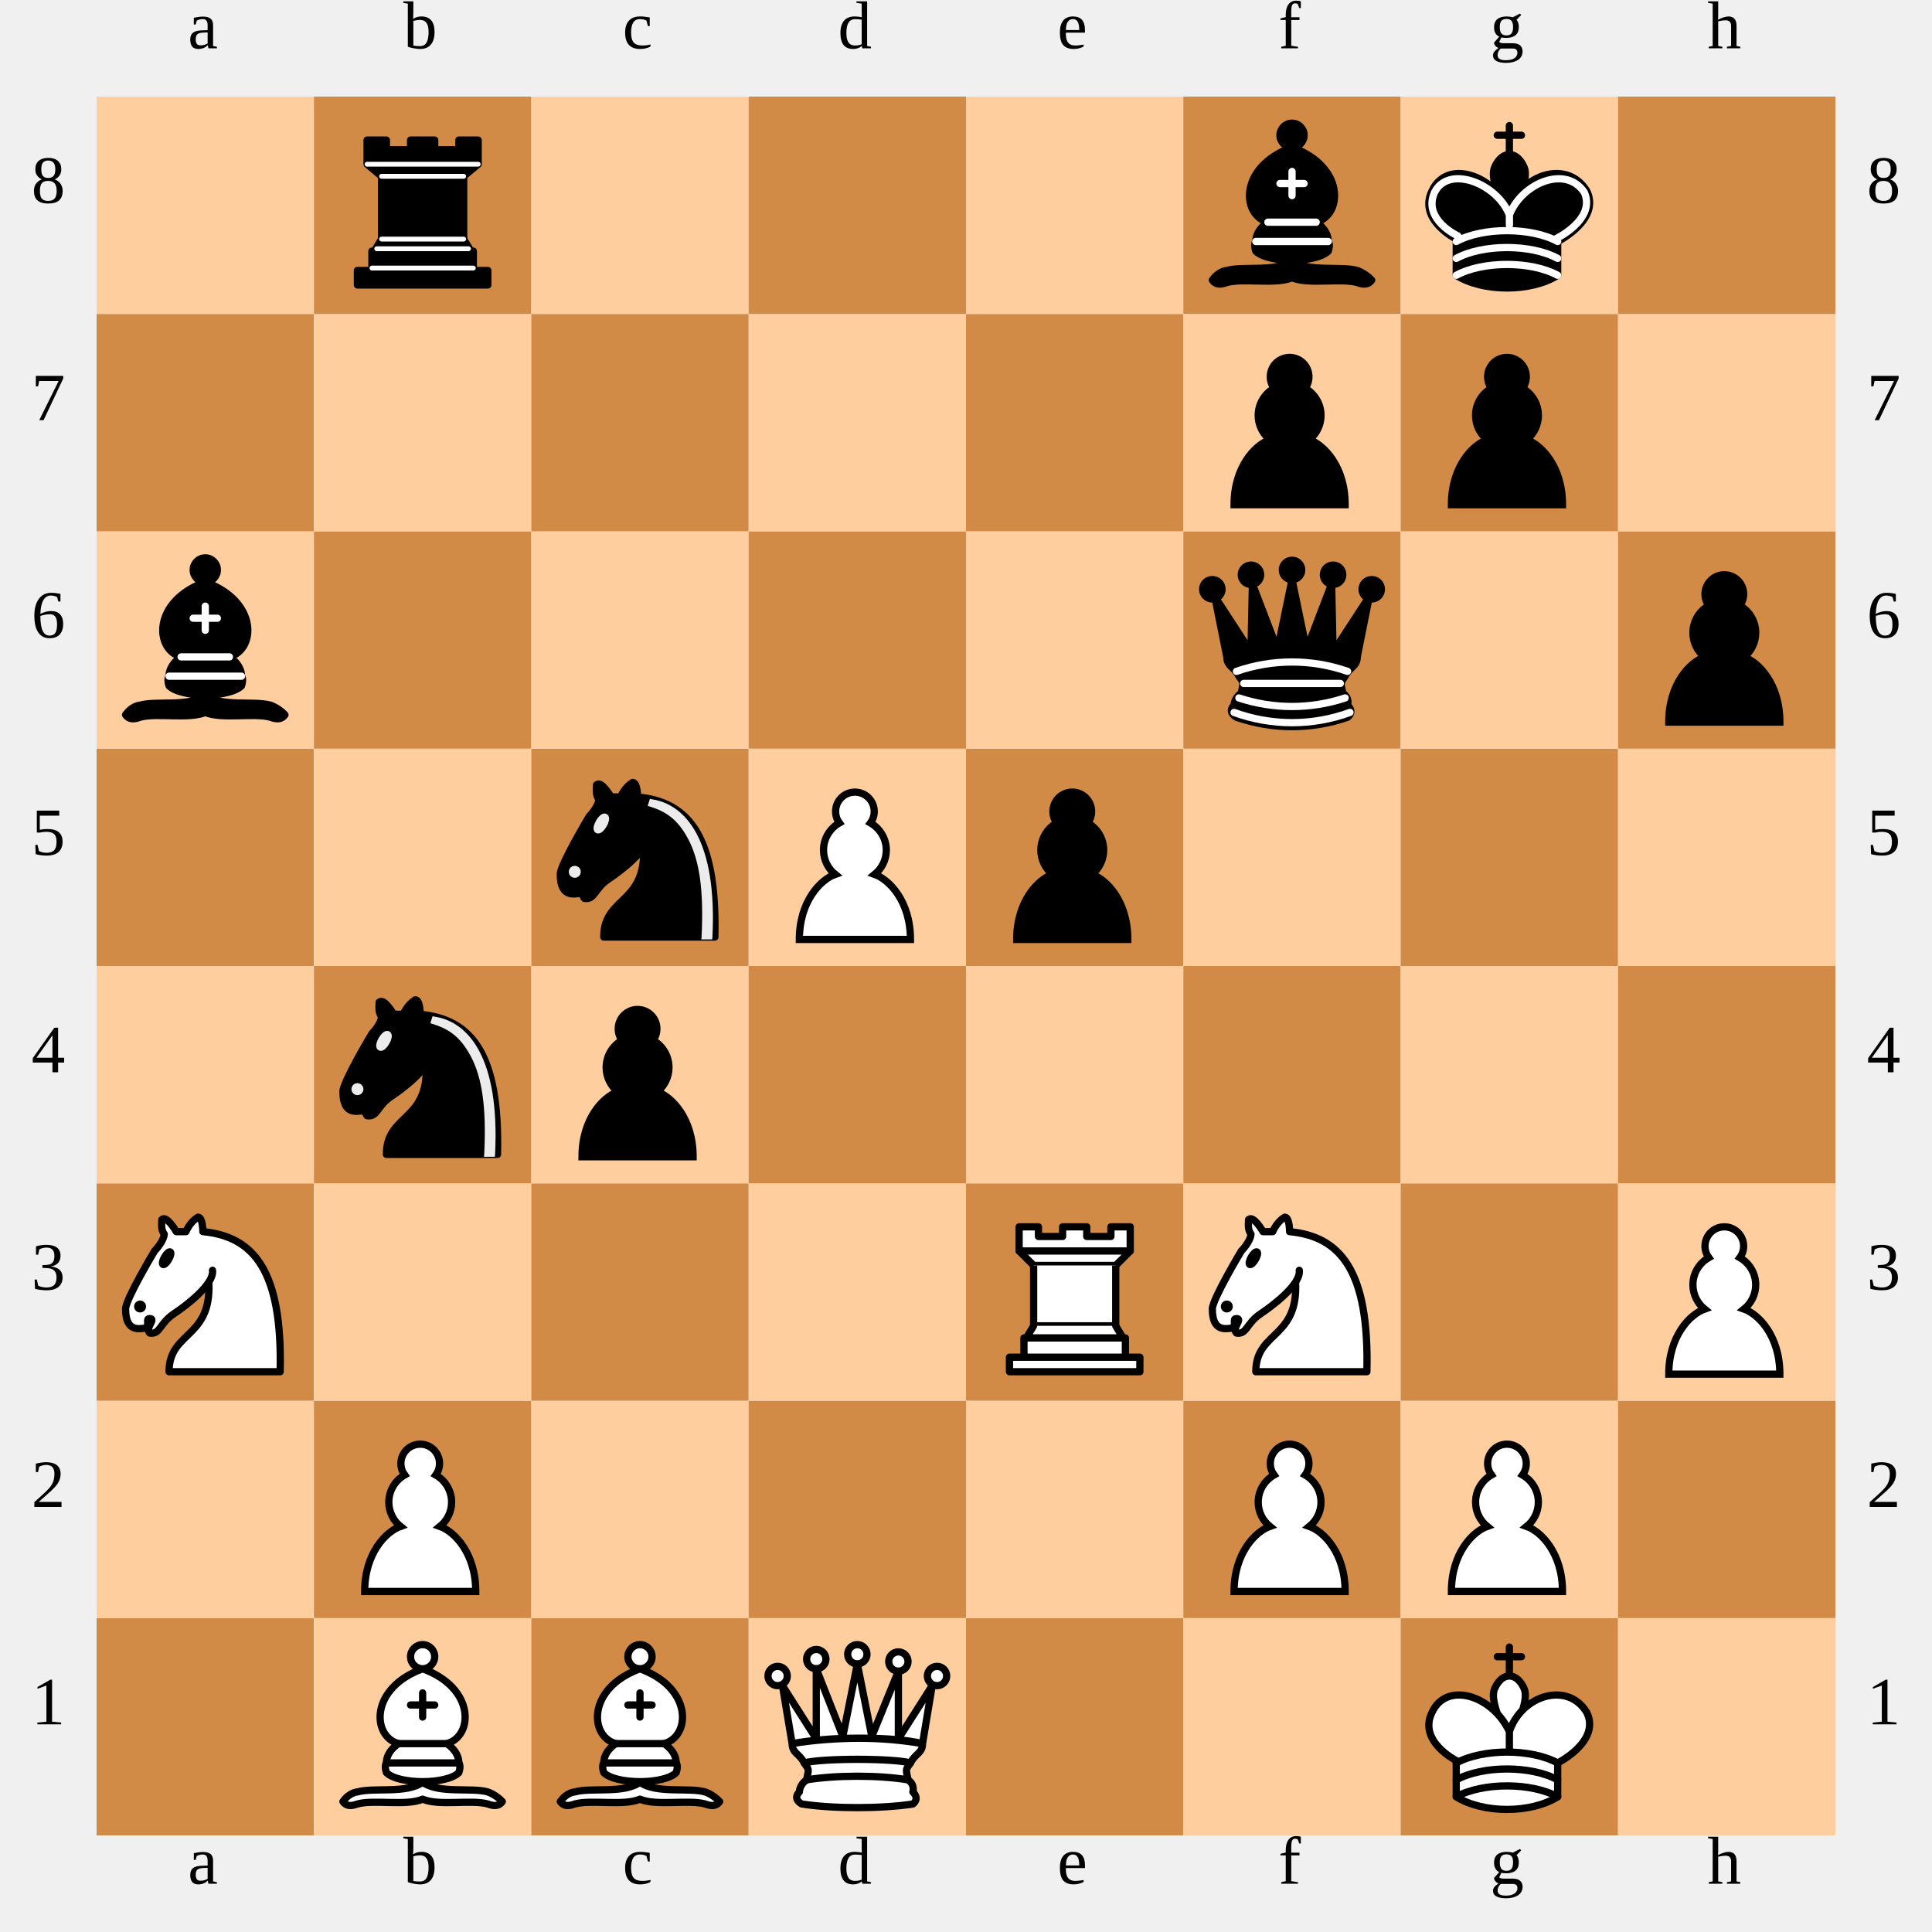
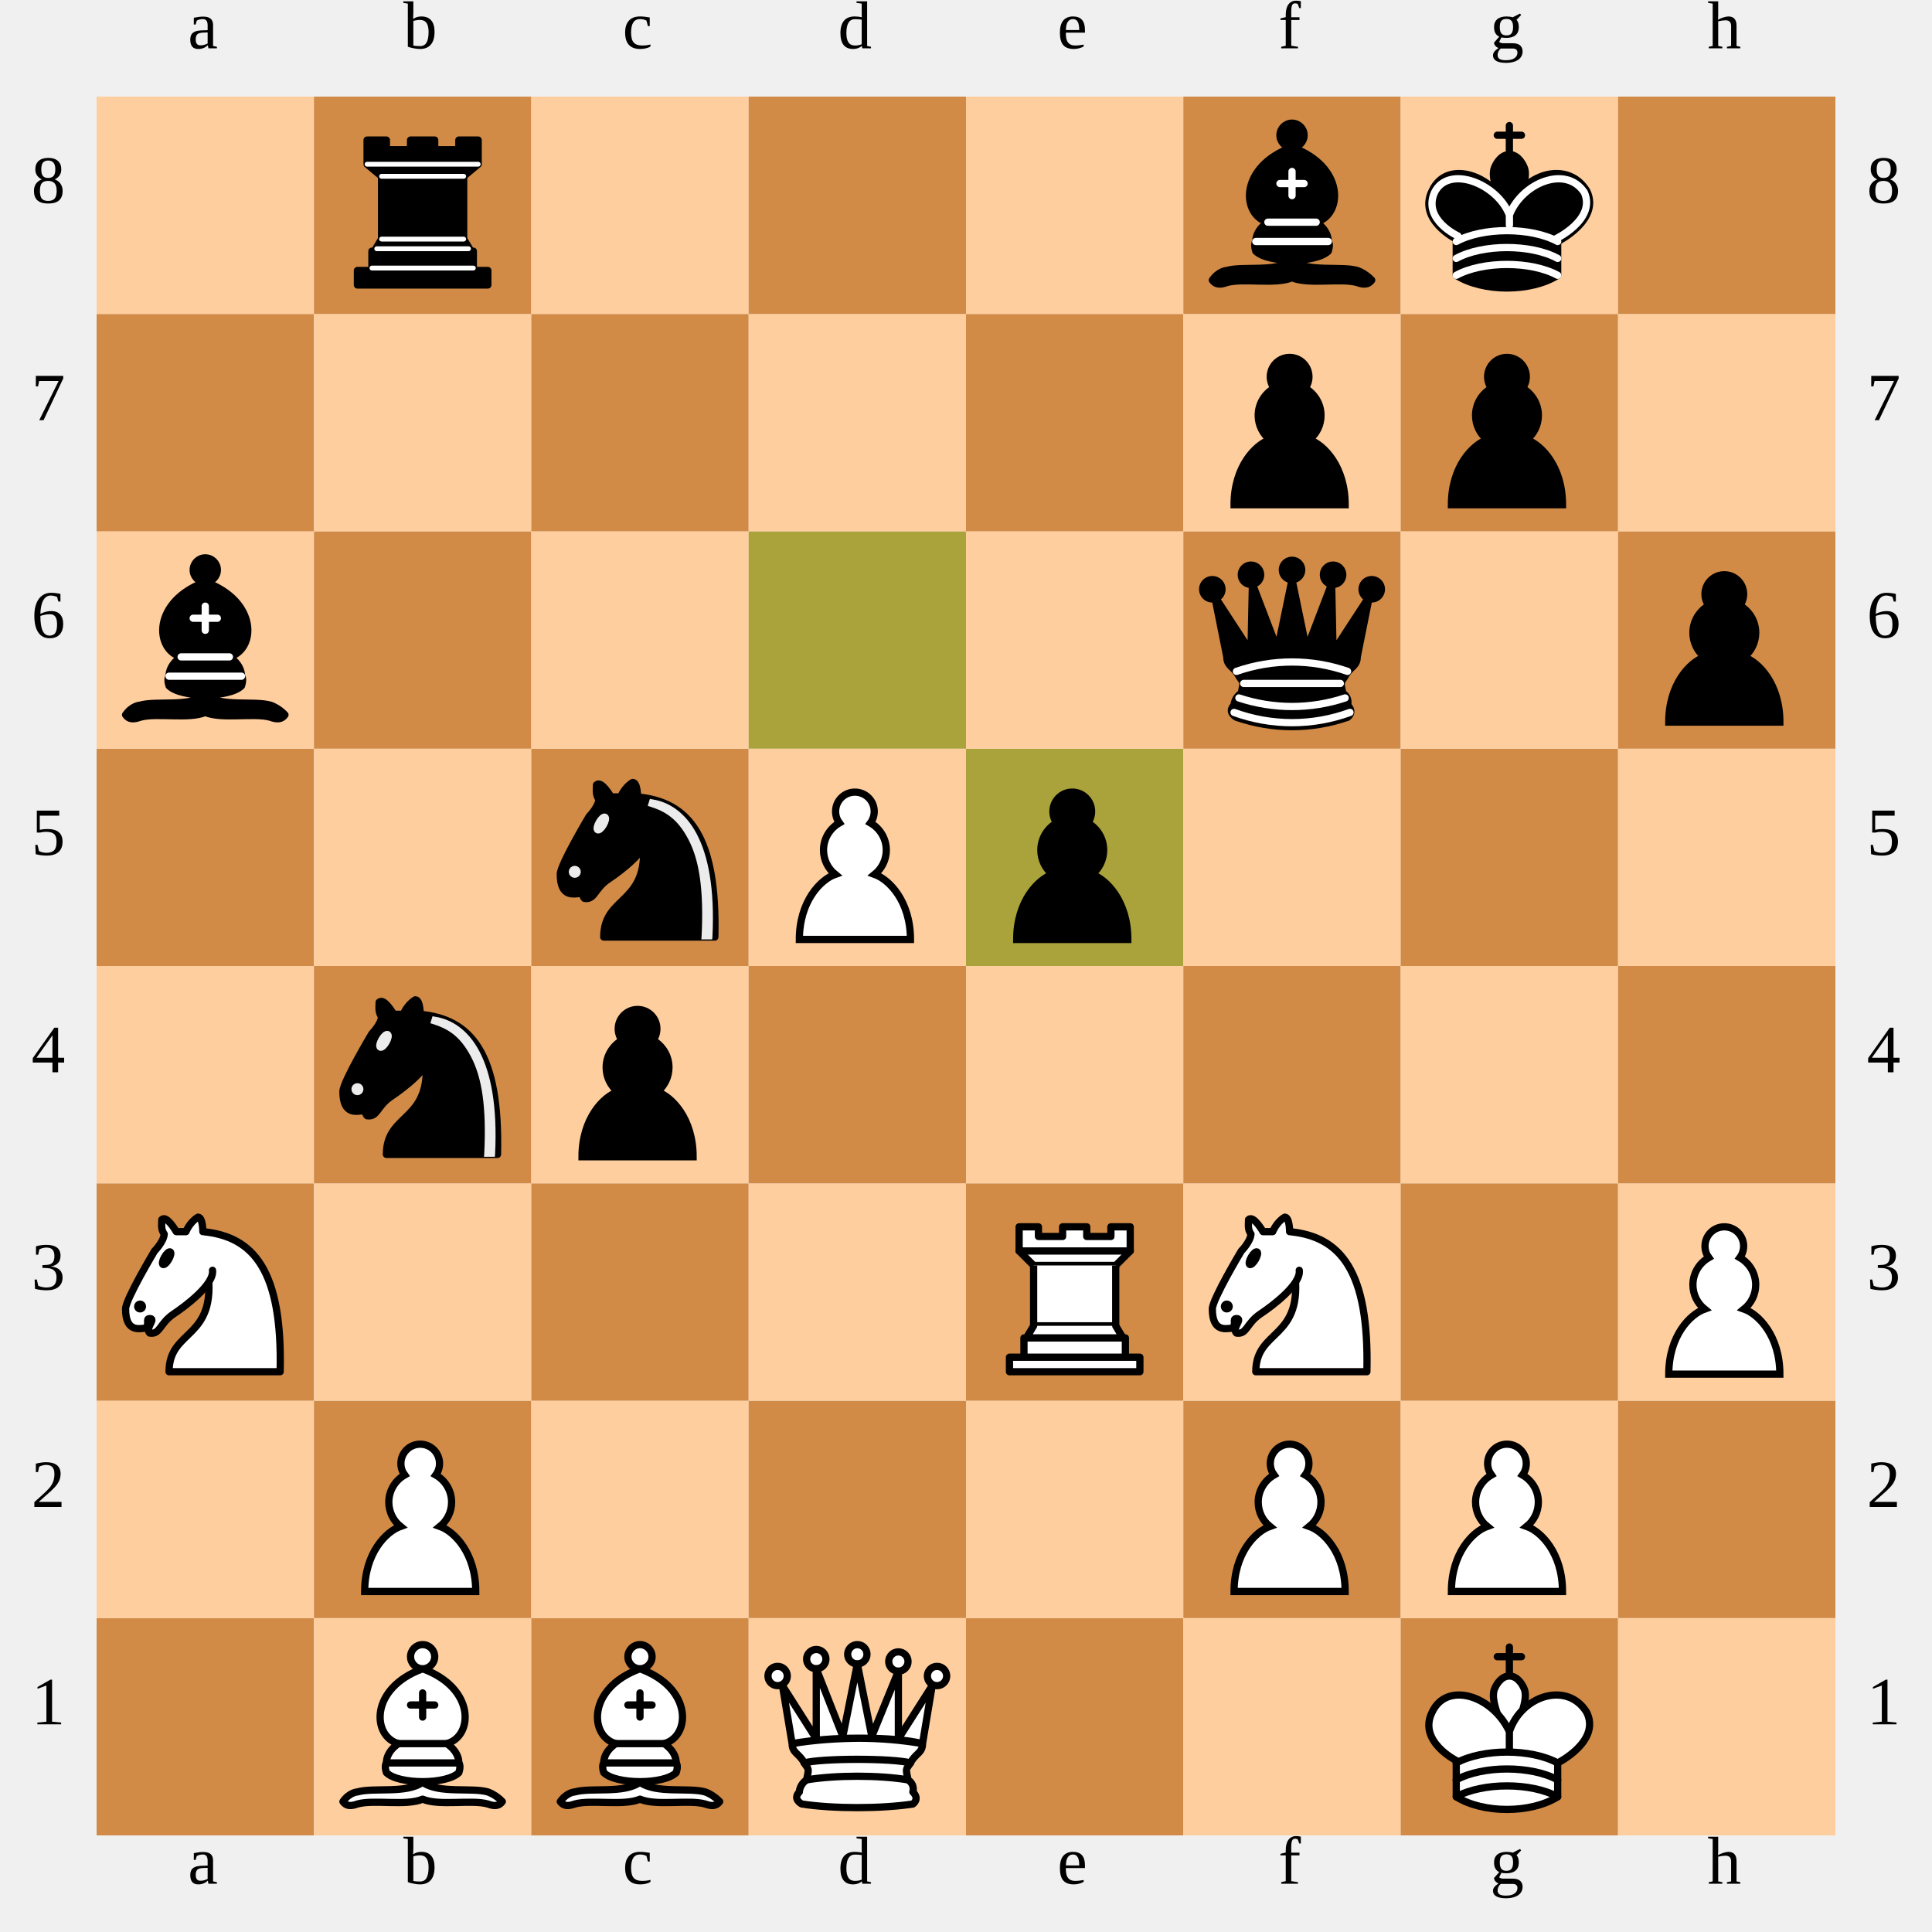
<svg xmlns="http://www.w3.org/2000/svg" xmlns:xlink="http://www.w3.org/1999/xlink" height="400" version="1.1" viewBox="0 0 400 400" width="400">
  <defs>
    <g class="white pawn" id="white-pawn">
      <path d="M22 9c-2.21 0-4 1.79-4 4 0 .89.29 1.71.78 2.38-1.95 1.12-3.28 3.21-3.28 5.62 0 2.03.94 3.84 2.41 5.03-3 1.06-7.41 5.55-7.41 13.47h23c0-7.92-4.41-12.41-7.41-13.47 1.47-1.19 2.41-3 2.41-5.03 0-2.41-1.33-4.5-3.28-5.62.49-.67.78-1.49.78-2.38 0-2.21-1.79-4-4-4z" fill="#fff" stroke="#000" stroke-linecap="round" stroke-width="1.5" />
    </g>
    <g class="white knight" fill="none" fill-rule="evenodd" id="white-knight" stroke="#000" stroke-linecap="round" stroke-linejoin="round" stroke-width="1.5">
      <path d="M 22,10 C 32.5,11 38.5,18 38,39 L 15,39 C 15,30 25,32.5 23,18" style="fill:#ffffff; stroke:#000000;" />
      <path d="M 24,18 C 24.38,20.91 18.45,25.37 16,27 C 13,29 13.18,31.34 11,31 C 9.958,30.06 12.41,27.96 11,28 C 10,28 11.19,29.23 10,30 C 9,30 5.997,31 6,26 C 6,24 12,14 12,14 C 12,14 13.89,12.1 14,10.5 C 13.27,9.506 13.5,8.5 13.5,7.5 C 14.5,6.5 16.5,10 16.5,10 L 18.5,10 C 18.5,10 19.28,8.008 21,7 C 22,7 22,10 22,10" style="fill:#ffffff; stroke:#000000;" />
      <path d="M 9.5 25.5 A 0.5 0.5 0 1 1 8.5,25.5 A 0.5 0.5 0 1 1 9.5 25.5 z" style="fill:#000000; stroke:#000000;" />
      <path d="M 15 15.5 A 0.5 1.5 0 1 1 14,15.5 A 0.5 1.5 0 1 1 15 15.5 z" style="fill:#000000; stroke:#000000;" transform="matrix(0.866,0.5,-0.5,0.866,9.693,-5.173)" />
    </g>
    <g class="white bishop" fill="none" fill-rule="evenodd" id="white-bishop" stroke="#000" stroke-linecap="round" stroke-linejoin="round" stroke-width="1.5">
      <g fill="#fff" stroke-linecap="butt">
        <path d="M9 36c3.39-.97 10.11.43 13.5-2 3.39 2.43 10.11 1.03 13.5 2 0 0 1.65.54 3 2-.68.97-1.65.99-3 .5-3.39-.97-10.11.46-13.5-1-3.39 1.46-10.11.03-13.5 1-1.354.49-2.323.47-3-.5 1.354-1.94 3-2 3-2zM15 32c2.5 2.5 12.5 2.5 15 0 .5-1.5 0-2 0-2 0-2.5-2.5-4-2.5-4 5.5-1.5 6-11.5-5-15.5-11 4-10.5 14-5 15.5 0 0-2.5 1.5-2.5 4 0 0-.5.5 0 2zM25 8a2.5 2.5 0 1 1-5 0 2.5 2.5 0 1 1 5 0z" />
      </g>
      <path d="M17.5 26h10M15 30h15m-7.5-14.5v5M20 18h5" stroke-linejoin="miter" />
    </g>
    <g class="white rook" fill="#fff" fill-rule="evenodd" id="white-rook" stroke="#000" stroke-linecap="round" stroke-linejoin="round" stroke-width="1.5">
      <path d="M9 39h27v-3H9v3zM12 36v-4h21v4H12zM11 14V9h4v2h5V9h5v2h5V9h4v5" stroke-linecap="butt" />
      <path d="M34 14l-3 3H14l-3-3" />
      <path d="M31 17v12.5H14V17" stroke-linecap="butt" stroke-linejoin="miter" />
      <path d="M31 29.5l1.5 2.5h-20l1.5-2.5" />
      <path d="M11 14h23" fill="none" stroke-linejoin="miter" />
    </g>
    <g class="white queen" fill="#fff" fill-rule="evenodd" id="white-queen" stroke="#000" stroke-linecap="round" stroke-linejoin="round" stroke-width="1.5">
      <path d="M8 12a2 2 0 1 1-4 0 2 2 0 1 1 4 0zM24.5 7.5a2 2 0 1 1-4 0 2 2 0 1 1 4 0zM41 12a2 2 0 1 1-4 0 2 2 0 1 1 4 0zM16 8.5a2 2 0 1 1-4 0 2 2 0 1 1 4 0zM33 9a2 2 0 1 1-4 0 2 2 0 1 1 4 0z" />
      <path d="M9 26c8.5-1.5 21-1.5 27 0l2-12-7 11V11l-5.5 13.5-3-15-3 15-5.5-14V25L7 14l2 12zM9 26c0 2 1.5 2 2.5 4 1 1.5 1 1 .5 3.5-1.5 1-1.5 2.5-1.5 2.5-1.5 1.5.5 2.5.5 2.5 6.5 1 16.5 1 23 0 0 0 1.5-1 0-2.5 0 0 .5-1.5-1-2.5-.5-2.5-.5-2 .5-3.5 1-2 2.5-2 2.5-4-8.5-1.5-18.5-1.5-27 0z" stroke-linecap="butt" />
      <path d="M11.5 30c3.5-1 18.5-1 22 0M12 33.5c6-1 15-1 21 0" fill="none" />
    </g>
    <g class="white king" fill="none" fill-rule="evenodd" id="white-king" stroke="#000" stroke-linecap="round" stroke-linejoin="round" stroke-width="1.5">
      <path d="M22.5 11.63V6M20 8h5" stroke-linejoin="miter" />
      <path d="M22.5 25s4.5-7.5 3-10.5c0 0-1-2.5-3-2.5s-3 2.5-3 2.5c-1.5 3 3 10.5 3 10.5" fill="#fff" stroke-linecap="butt" stroke-linejoin="miter" />
      <path d="M11.5 37c5.5 3.5 15.5 3.5 21 0v-7s9-4.5 6-10.5c-4-6.5-13.5-3.5-16 4V27v-3.5c-3.5-7.5-13-10.5-16-4-3 6 5 10 5 10V37z" fill="#fff" />
      <path d="M11.5 30c5.5-3 15.5-3 21 0m-21 3.5c5.5-3 15.5-3 21 0m-21 3.5c5.5-3 15.5-3 21 0" />
    </g>
    <g class="black pawn" id="black-pawn">
      <path d="M22 9c-2.21 0-4 1.79-4 4 0 .89.29 1.71.78 2.38-1.95 1.12-3.28 3.21-3.28 5.62 0 2.03.94 3.84 2.41 5.03-3 1.06-7.41 5.55-7.41 13.47h23c0-7.92-4.41-12.41-7.41-13.47 1.47-1.19 2.41-3 2.41-5.03 0-2.41-1.33-4.5-3.28-5.62.49-.67.78-1.49.78-2.38 0-2.21-1.79-4-4-4z" stroke="#000" stroke-linecap="round" stroke-width="1.5" />
    </g>
    <g class="black knight" fill="none" fill-rule="evenodd" id="black-knight" stroke="#000" stroke-linecap="round" stroke-linejoin="round" stroke-width="1.5">
      <path d="M 22,10 C 32.5,11 38.5,18 38,39 L 15,39 C 15,30 25,32.5 23,18" style="fill:#000000; stroke:#000000;" />
      <path d="M 24,18 C 24.38,20.91 18.45,25.37 16,27 C 13,29 13.18,31.34 11,31 C 9.958,30.06 12.41,27.96 11,28 C 10,28 11.19,29.23 10,30 C 9,30 5.997,31 6,26 C 6,24 12,14 12,14 C 12,14 13.89,12.1 14,10.5 C 13.27,9.506 13.5,8.5 13.5,7.5 C 14.5,6.5 16.5,10 16.5,10 L 18.5,10 C 18.5,10 19.28,8.008 21,7 C 22,7 22,10 22,10" style="fill:#000000; stroke:#000000;" />
      <path d="M 9.5 25.5 A 0.5 0.5 0 1 1 8.5,25.5 A 0.5 0.5 0 1 1 9.5 25.5 z" style="fill:#ececec; stroke:#ececec;" />
      <path d="M 15 15.5 A 0.5 1.5 0 1 1 14,15.5 A 0.5 1.5 0 1 1 15 15.5 z" style="fill:#ececec; stroke:#ececec;" transform="matrix(0.866,0.5,-0.5,0.866,9.693,-5.173)" />
      <path d="M 24.55,10.4 L 24.1,11.85 L 24.6,12 C 27.75,13 30.25,14.49 32.5,18.75 C 34.75,23.01 35.75,29.06 35.25,39 L 35.2,39.5 L 37.45,39.5 L 37.5,39 C 38,28.94 36.62,22.15 34.25,17.66 C 31.88,13.17 28.46,11.02 25.06,10.5 L 24.55,10.4 z " style="fill:#ececec; stroke:none;" />
    </g>
    <g class="black bishop" fill="none" fill-rule="evenodd" id="black-bishop" stroke="#000" stroke-linecap="round" stroke-linejoin="round" stroke-width="1.5">
      <path d="M9 36c3.39-.97 10.11.43 13.5-2 3.39 2.43 10.11 1.03 13.5 2 0 0 1.65.54 3 2-.68.97-1.65.99-3 .5-3.39-.97-10.11.46-13.5-1-3.39 1.46-10.11.03-13.5 1-1.354.49-2.323.47-3-.5 1.354-1.94 3-2 3-2zm6-4c2.5 2.5 12.5 2.5 15 0 .5-1.5 0-2 0-2 0-2.5-2.5-4-2.5-4 5.5-1.5 6-11.5-5-15.5-11 4-10.5 14-5 15.5 0 0-2.5 1.5-2.5 4 0 0-.5.5 0 2zM25 8a2.5 2.5 0 1 1-5 0 2.5 2.5 0 1 1 5 0z" fill="#000" stroke-linecap="butt" />
      <path d="M17.5 26h10M15 30h15m-7.5-14.5v5M20 18h5" stroke="#fff" stroke-linejoin="miter" />
    </g>
    <g class="black rook" fill="#000" fill-rule="evenodd" id="black-rook" stroke="#000" stroke-linecap="round" stroke-linejoin="round" stroke-width="1.5">
      <path d="M9 39h27v-3H9v3zM12.5 32l1.5-2.5h17l1.5 2.5h-20zM12 36v-4h21v4H12z" stroke-linecap="butt" />
      <path d="M14 29.5v-13h17v13H14z" stroke-linecap="butt" stroke-linejoin="miter" />
      <path d="M14 16.5L11 14h23l-3 2.5H14zM11 14V9h4v2h5V9h5v2h5V9h4v5H11z" stroke-linecap="butt" />
      <path d="M12 35.5h21M13 31.5h19M14 29.5h17M14 16.5h17M11 14h23" fill="none" stroke="#fff" stroke-linejoin="miter" stroke-width="1" />
    </g>
    <g class="black queen" fill="#000" fill-rule="evenodd" id="black-queen" stroke="#000" stroke-linecap="round" stroke-linejoin="round" stroke-width="1.5">
      <g fill="#000" stroke="none">
        <circle cx="6" cy="12" r="2.75" />
        <circle cx="14" cy="9" r="2.75" />
        <circle cx="22.5" cy="8" r="2.75" />
        <circle cx="31" cy="9" r="2.75" />
        <circle cx="39" cy="12" r="2.75" />
      </g>
      <path d="M9 26c8.5-1.5 21-1.5 27 0l2.5-12.5L31 25l-.3-14.1-5.2 13.6-3-14.5-3 14.5-5.2-13.6L14 25 6.5 13.5 9 26zM9 26c0 2 1.5 2 2.5 4 1 1.5 1 1 .5 3.5-1.5 1-1.5 2.5-1.5 2.5-1.5 1.5.5 2.5.5 2.5 6.5 1 16.5 1 23 0 0 0 1.5-1 0-2.5 0 0 .5-1.5-1-2.5-.5-2.5-.5-2 .5-3.5 1-2 2.5-2 2.5-4-8.5-1.5-18.5-1.5-27 0z" stroke-linecap="butt" />
      <path d="M11 38.5a35 35 1 0 0 23 0" fill="none" stroke-linecap="butt" />
      <path d="M11 29a35 35 1 0 1 23 0M12.5 31.5h20M11.5 34.5a35 35 1 0 0 22 0M10.5 37.5a35 35 1 0 0 24 0" fill="none" stroke="#fff" />
    </g>
    <g class="black king" fill="none" fill-rule="evenodd" id="black-king" stroke="#000" stroke-linecap="round" stroke-linejoin="round" stroke-width="1.5">
      <path d="M22.5 11.63V6" stroke-linejoin="miter" />
      <path d="M22.5 25s4.5-7.5 3-10.5c0 0-1-2.5-3-2.5s-3 2.5-3 2.5c-1.5 3 3 10.5 3 10.5" fill="#000" stroke-linecap="butt" stroke-linejoin="miter" />
      <path d="M11.5 37c5.5 3.5 15.5 3.5 21 0v-7s9-4.5 6-10.5c-4-6.5-13.5-3.5-16 4V27v-3.5c-3.5-7.5-13-10.5-16-4-3 6 5 10 5 10V37z" fill="#000" />
      <path d="M20 8h5" stroke-linejoin="miter" />
      <path d="M32 29.5s8.5-4 6.03-9.65C34.15 14 25 18 22.5 24.5l.01 2.1-.01-2.1C20 18 9.906 14 6.997 19.85c-2.497 5.65 4.853 9 4.853 9M11.5 30c5.5-3 15.5-3 21 0m-21 3.5c5.5-3 15.5-3 21 0m-21 3.5c5.5-3 15.5-3 21 0" stroke="#fff" />
    </g>
  </defs>
  <rect class="square dark a1" fill="#d18b47" height="45" stroke="none" width="45" x="20" y="335" />
  <rect class="square light b1" fill="#ffce9e" height="45" stroke="none" width="45" x="65" y="335" />
  <use transform="translate(65, 335)" xlink:href="#white-bishop" />
  <rect class="square dark c1" fill="#d18b47" height="45" stroke="none" width="45" x="110" y="335" />
  <use transform="translate(110, 335)" xlink:href="#white-bishop" />
  <rect class="square light d1" fill="#ffce9e" height="45" stroke="none" width="45" x="155" y="335" />
  <use transform="translate(155, 335)" xlink:href="#white-queen" />
  <rect class="square dark e1" fill="#d18b47" height="45" stroke="none" width="45" x="200" y="335" />
  <rect class="square light f1" fill="#ffce9e" height="45" stroke="none" width="45" x="245" y="335" />
  <rect class="square dark g1" fill="#d18b47" height="45" stroke="none" width="45" x="290" y="335" />
  <use transform="translate(290, 335)" xlink:href="#white-king" />
  <rect class="square light h1" fill="#ffce9e" height="45" stroke="none" width="45" x="335" y="335" />
  <rect class="square light a2" fill="#ffce9e" height="45" stroke="none" width="45" x="20" y="290" />
  <rect class="square dark b2" fill="#d18b47" height="45" stroke="none" width="45" x="65" y="290" />
  <use transform="translate(65, 290)" xlink:href="#white-pawn" />
  <rect class="square light c2" fill="#ffce9e" height="45" stroke="none" width="45" x="110" y="290" />
  <rect class="square dark d2" fill="#d18b47" height="45" stroke="none" width="45" x="155" y="290" />
  <rect class="square light e2" fill="#ffce9e" height="45" stroke="none" width="45" x="200" y="290" />
  <rect class="square dark f2" fill="#d18b47" height="45" stroke="none" width="45" x="245" y="290" />
  <use transform="translate(245, 290)" xlink:href="#white-pawn" />
  <rect class="square light g2" fill="#ffce9e" height="45" stroke="none" width="45" x="290" y="290" />
  <use transform="translate(290, 290)" xlink:href="#white-pawn" />
  <rect class="square dark h2" fill="#d18b47" height="45" stroke="none" width="45" x="335" y="290" />
  <rect class="square dark a3" fill="#d18b47" height="45" stroke="none" width="45" x="20" y="245" />
  <use transform="translate(20, 245)" xlink:href="#white-knight" />
  <rect class="square light b3" fill="#ffce9e" height="45" stroke="none" width="45" x="65" y="245" />
  <rect class="square dark c3" fill="#d18b47" height="45" stroke="none" width="45" x="110" y="245" />
  <rect class="square light d3" fill="#ffce9e" height="45" stroke="none" width="45" x="155" y="245" />
  <rect class="square dark e3" fill="#d18b47" height="45" stroke="none" width="45" x="200" y="245" />
  <use transform="translate(200, 245)" xlink:href="#white-rook" />
  <rect class="square light f3" fill="#ffce9e" height="45" stroke="none" width="45" x="245" y="245" />
  <use transform="translate(245, 245)" xlink:href="#white-knight" />
  <rect class="square dark g3" fill="#d18b47" height="45" stroke="none" width="45" x="290" y="245" />
  <rect class="square light h3" fill="#ffce9e" height="45" stroke="none" width="45" x="335" y="245" />
  <use transform="translate(335, 245)" xlink:href="#white-pawn" />
  <rect class="square light a4" fill="#ffce9e" height="45" stroke="none" width="45" x="20" y="200" />
  <rect class="square dark b4" fill="#d18b47" height="45" stroke="none" width="45" x="65" y="200" />
  <use transform="translate(65, 200)" xlink:href="#black-knight" />
  <rect class="square light c4" fill="#ffce9e" height="45" stroke="none" width="45" x="110" y="200" />
  <use transform="translate(110, 200)" xlink:href="#black-pawn" />
  <rect class="square dark d4" fill="#d18b47" height="45" stroke="none" width="45" x="155" y="200" />
  <rect class="square light e4" fill="#ffce9e" height="45" stroke="none" width="45" x="200" y="200" />
  <rect class="square dark f4" fill="#d18b47" height="45" stroke="none" width="45" x="245" y="200" />
  <rect class="square light g4" fill="#ffce9e" height="45" stroke="none" width="45" x="290" y="200" />
  <rect class="square dark h4" fill="#d18b47" height="45" stroke="none" width="45" x="335" y="200" />
  <rect class="square dark a5" fill="#d18b47" height="45" stroke="none" width="45" x="20" y="155" />
  <rect class="square light b5" fill="#ffce9e" height="45" stroke="none" width="45" x="65" y="155" />
  <rect class="square dark c5" fill="#d18b47" height="45" stroke="none" width="45" x="110" y="155" />
  <use transform="translate(110, 155)" xlink:href="#black-knight" />
  <rect class="square light d5" fill="#ffce9e" height="45" stroke="none" width="45" x="155" y="155" />
  <use transform="translate(155, 155)" xlink:href="#white-pawn" />
-   <rect class="square dark e5" fill="#d18b47" height="45" stroke="none" width="45" x="200" y="155" />
+   <rect class="square dark lastmove e5" fill="#aaa23b" height="45" stroke="none" width="45" x="200" y="155" />
  <use transform="translate(200, 155)" xlink:href="#black-pawn" />
  <rect class="square light f5" fill="#ffce9e" height="45" stroke="none" width="45" x="245" y="155" />
  <rect class="square dark g5" fill="#d18b47" height="45" stroke="none" width="45" x="290" y="155" />
  <rect class="square light h5" fill="#ffce9e" height="45" stroke="none" width="45" x="335" y="155" />
  <rect class="square light a6" fill="#ffce9e" height="45" stroke="none" width="45" x="20" y="110" />
  <use transform="translate(20, 110)" xlink:href="#black-bishop" />
  <rect class="square dark b6" fill="#d18b47" height="45" stroke="none" width="45" x="65" y="110" />
  <rect class="square light c6" fill="#ffce9e" height="45" stroke="none" width="45" x="110" y="110" />
-   <rect class="square dark d6" fill="#d18b47" height="45" stroke="none" width="45" x="155" y="110" />
+   <rect class="square dark lastmove d6" fill="#aaa23b" height="45" stroke="none" width="45" x="155" y="110" />
  <rect class="square light e6" fill="#ffce9e" height="45" stroke="none" width="45" x="200" y="110" />
  <rect class="square dark f6" fill="#d18b47" height="45" stroke="none" width="45" x="245" y="110" />
  <use transform="translate(245, 110)" xlink:href="#black-queen" />
  <rect class="square light g6" fill="#ffce9e" height="45" stroke="none" width="45" x="290" y="110" />
  <rect class="square dark h6" fill="#d18b47" height="45" stroke="none" width="45" x="335" y="110" />
  <use transform="translate(335, 110)" xlink:href="#black-pawn" />
  <rect class="square dark a7" fill="#d18b47" height="45" stroke="none" width="45" x="20" y="65" />
  <rect class="square light b7" fill="#ffce9e" height="45" stroke="none" width="45" x="65" y="65" />
  <rect class="square dark c7" fill="#d18b47" height="45" stroke="none" width="45" x="110" y="65" />
  <rect class="square light d7" fill="#ffce9e" height="45" stroke="none" width="45" x="155" y="65" />
  <rect class="square dark e7" fill="#d18b47" height="45" stroke="none" width="45" x="200" y="65" />
  <rect class="square light f7" fill="#ffce9e" height="45" stroke="none" width="45" x="245" y="65" />
  <use transform="translate(245, 65)" xlink:href="#black-pawn" />
  <rect class="square dark g7" fill="#d18b47" height="45" stroke="none" width="45" x="290" y="65" />
  <use transform="translate(290, 65)" xlink:href="#black-pawn" />
  <rect class="square light h7" fill="#ffce9e" height="45" stroke="none" width="45" x="335" y="65" />
  <rect class="square light a8" fill="#ffce9e" height="45" stroke="none" width="45" x="20" y="20" />
  <rect class="square dark b8" fill="#d18b47" height="45" stroke="none" width="45" x="65" y="20" />
  <use transform="translate(65, 20)" xlink:href="#black-rook" />
  <rect class="square light c8" fill="#ffce9e" height="45" stroke="none" width="45" x="110" y="20" />
  <rect class="square dark d8" fill="#d18b47" height="45" stroke="none" width="45" x="155" y="20" />
  <rect class="square light e8" fill="#ffce9e" height="45" stroke="none" width="45" x="200" y="20" />
  <rect class="square dark f8" fill="#d18b47" height="45" stroke="none" width="45" x="245" y="20" />
  <use transform="translate(245, 20)" xlink:href="#black-bishop" />
  <rect class="square light g8" fill="#ffce9e" height="45" stroke="none" width="45" x="290" y="20" />
  <use transform="translate(290, 20)" xlink:href="#black-king" />
  <rect class="square dark h8" fill="#d18b47" height="45" stroke="none" width="45" x="335" y="20" />
  <text alignment-baseline="middle" font-size="14" text-anchor="middle" x="42" y="10">a</text>
  <text alignment-baseline="middle" font-size="14" text-anchor="middle" x="42" y="390">a</text>
  <text alignment-baseline="middle" font-size="14" text-anchor="middle" x="87" y="10">b</text>
  <text alignment-baseline="middle" font-size="14" text-anchor="middle" x="87" y="390">b</text>
  <text alignment-baseline="middle" font-size="14" text-anchor="middle" x="132" y="10">c</text>
  <text alignment-baseline="middle" font-size="14" text-anchor="middle" x="132" y="390">c</text>
  <text alignment-baseline="middle" font-size="14" text-anchor="middle" x="177" y="10">d</text>
  <text alignment-baseline="middle" font-size="14" text-anchor="middle" x="177" y="390">d</text>
  <text alignment-baseline="middle" font-size="14" text-anchor="middle" x="222" y="10">e</text>
  <text alignment-baseline="middle" font-size="14" text-anchor="middle" x="222" y="390">e</text>
  <text alignment-baseline="middle" font-size="14" text-anchor="middle" x="267" y="10">f</text>
  <text alignment-baseline="middle" font-size="14" text-anchor="middle" x="267" y="390">f</text>
  <text alignment-baseline="middle" font-size="14" text-anchor="middle" x="312" y="10">g</text>
  <text alignment-baseline="middle" font-size="14" text-anchor="middle" x="312" y="390">g</text>
  <text alignment-baseline="middle" font-size="14" text-anchor="middle" x="357" y="10">h</text>
  <text alignment-baseline="middle" font-size="14" text-anchor="middle" x="357" y="390">h</text>
  <text alignment-baseline="middle" font-size="14" text-anchor="middle" x="10" y="357">1</text>
  <text alignment-baseline="middle" font-size="14" text-anchor="middle" x="390" y="357">1</text>
  <text alignment-baseline="middle" font-size="14" text-anchor="middle" x="10" y="312">2</text>
  <text alignment-baseline="middle" font-size="14" text-anchor="middle" x="390" y="312">2</text>
  <text alignment-baseline="middle" font-size="14" text-anchor="middle" x="10" y="267">3</text>
  <text alignment-baseline="middle" font-size="14" text-anchor="middle" x="390" y="267">3</text>
  <text alignment-baseline="middle" font-size="14" text-anchor="middle" x="10" y="222">4</text>
  <text alignment-baseline="middle" font-size="14" text-anchor="middle" x="390" y="222">4</text>
  <text alignment-baseline="middle" font-size="14" text-anchor="middle" x="10" y="177">5</text>
  <text alignment-baseline="middle" font-size="14" text-anchor="middle" x="390" y="177">5</text>
  <text alignment-baseline="middle" font-size="14" text-anchor="middle" x="10" y="132">6</text>
  <text alignment-baseline="middle" font-size="14" text-anchor="middle" x="390" y="132">6</text>
  <text alignment-baseline="middle" font-size="14" text-anchor="middle" x="10" y="87">7</text>
  <text alignment-baseline="middle" font-size="14" text-anchor="middle" x="390" y="87">7</text>
  <text alignment-baseline="middle" font-size="14" text-anchor="middle" x="10" y="42">8</text>
  <text alignment-baseline="middle" font-size="14" text-anchor="middle" x="390" y="42">8</text>
</svg>
